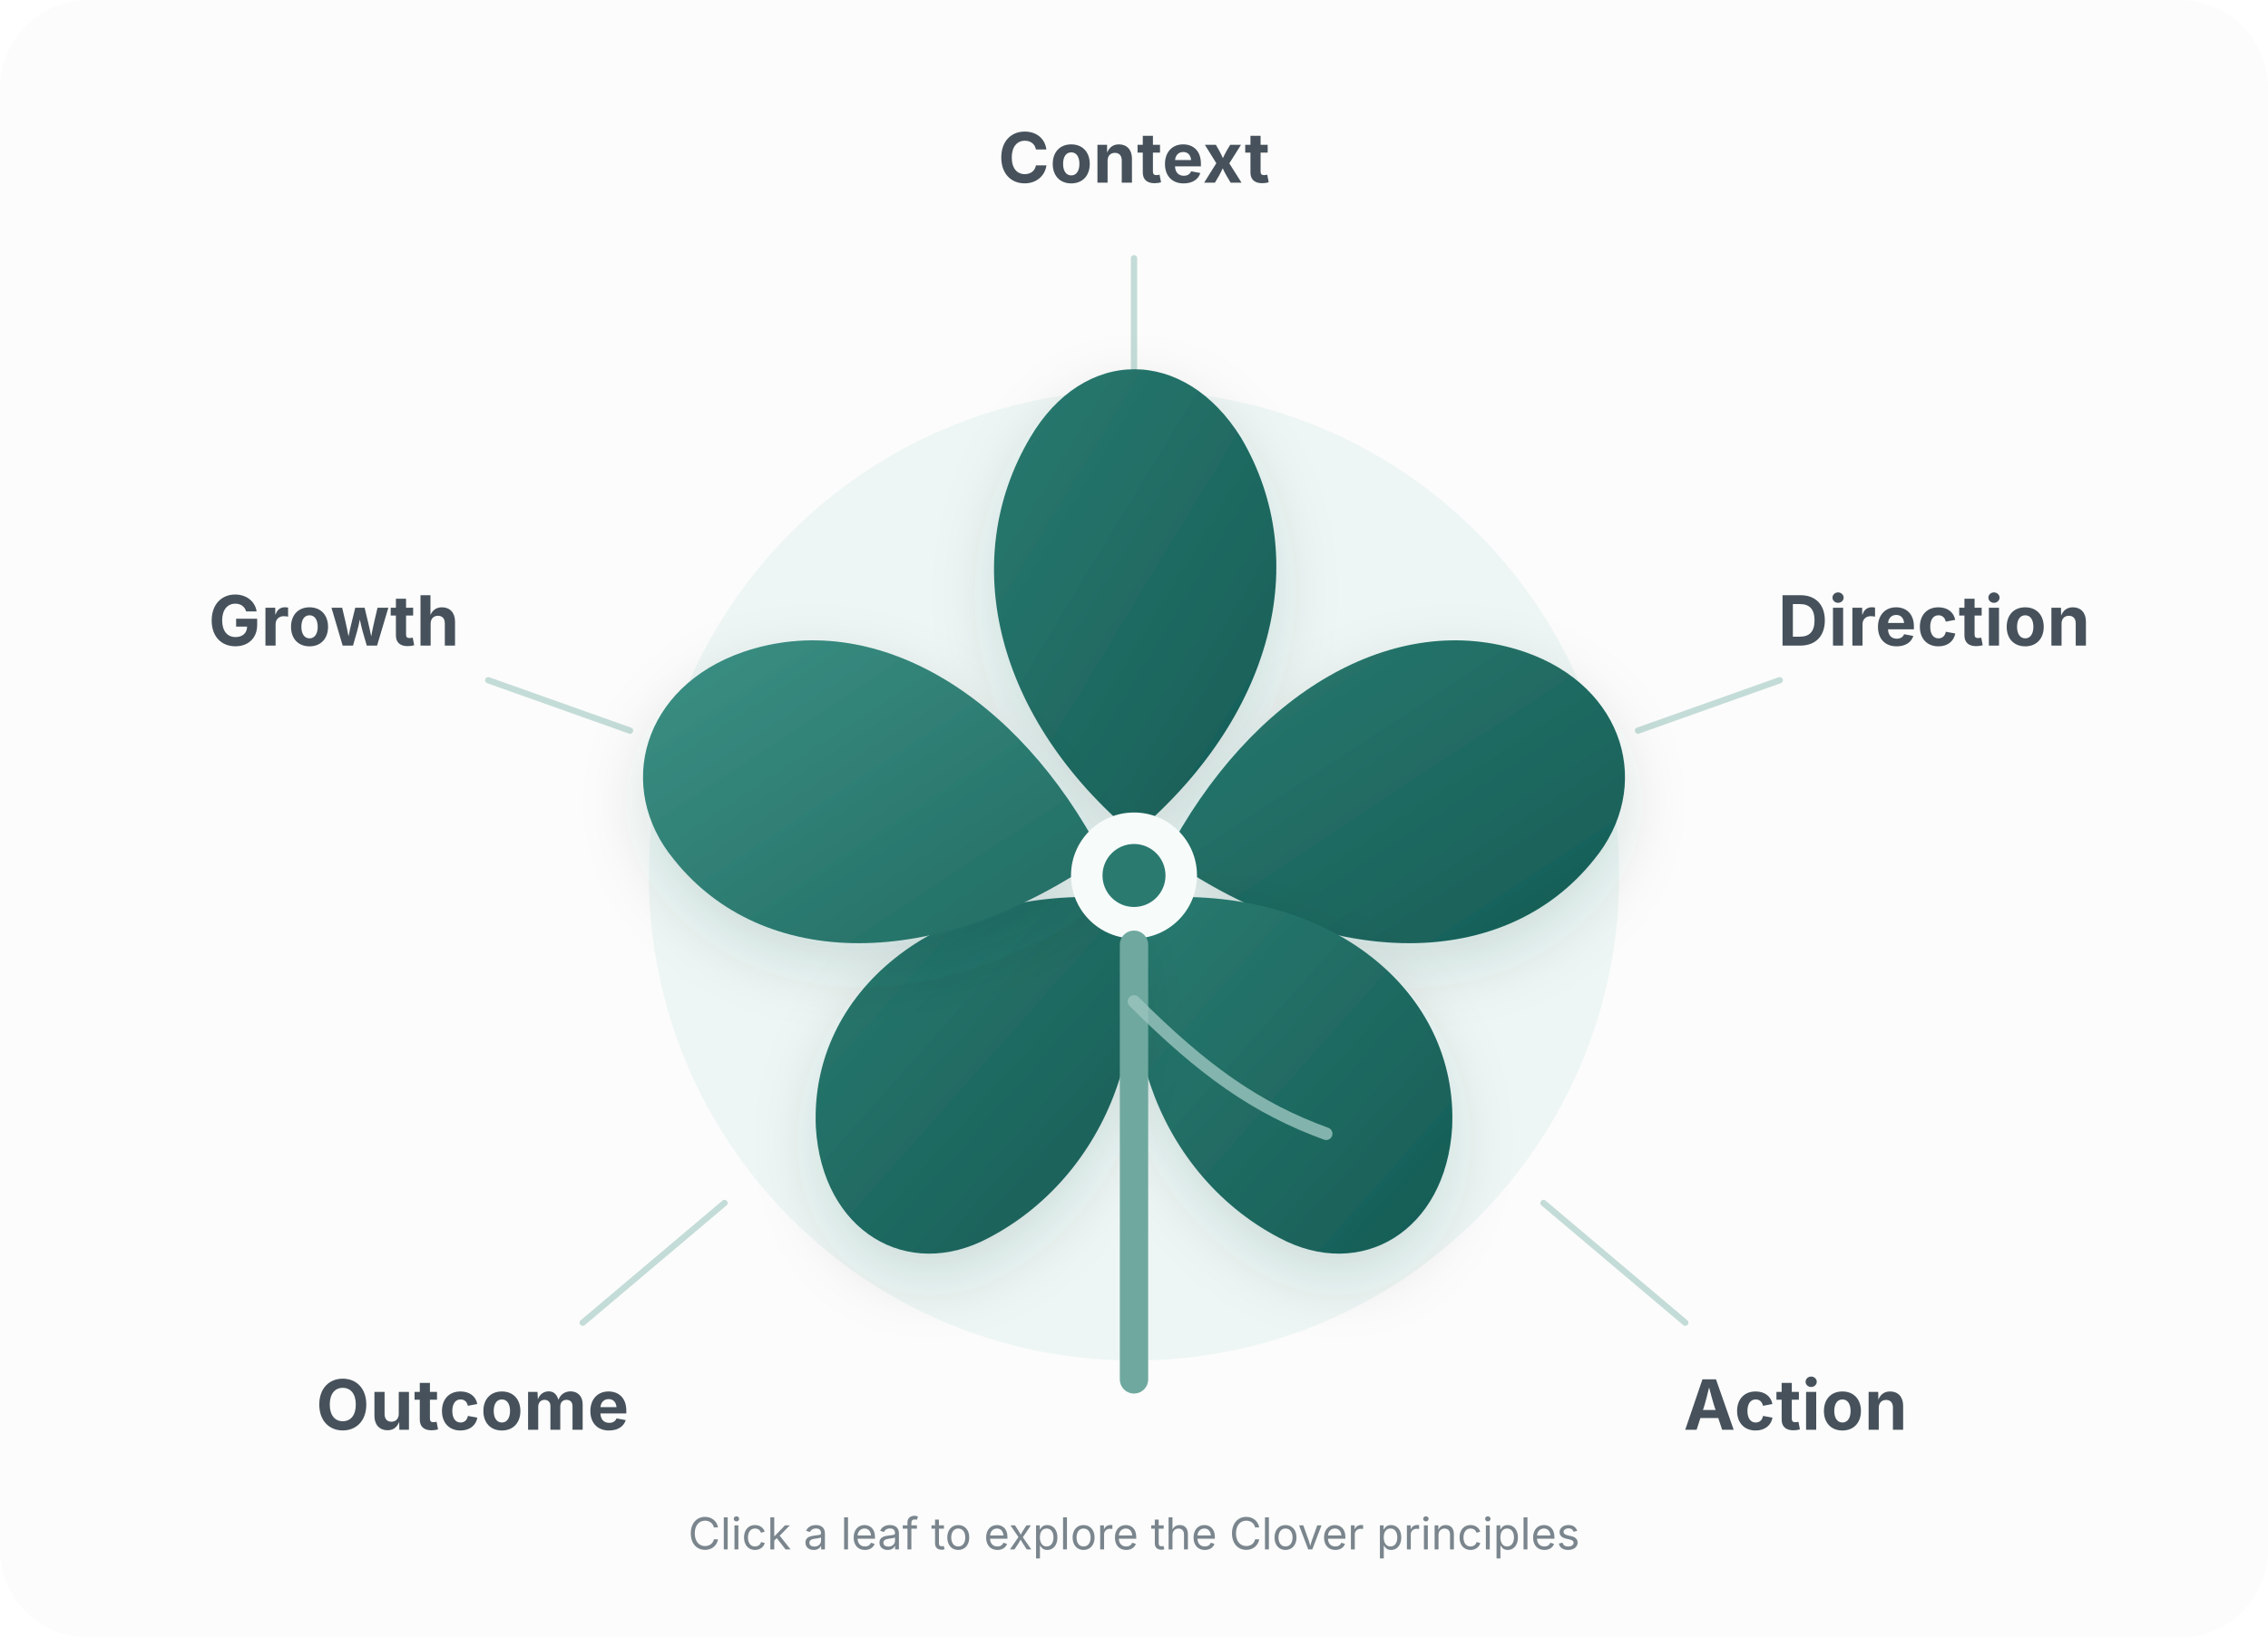
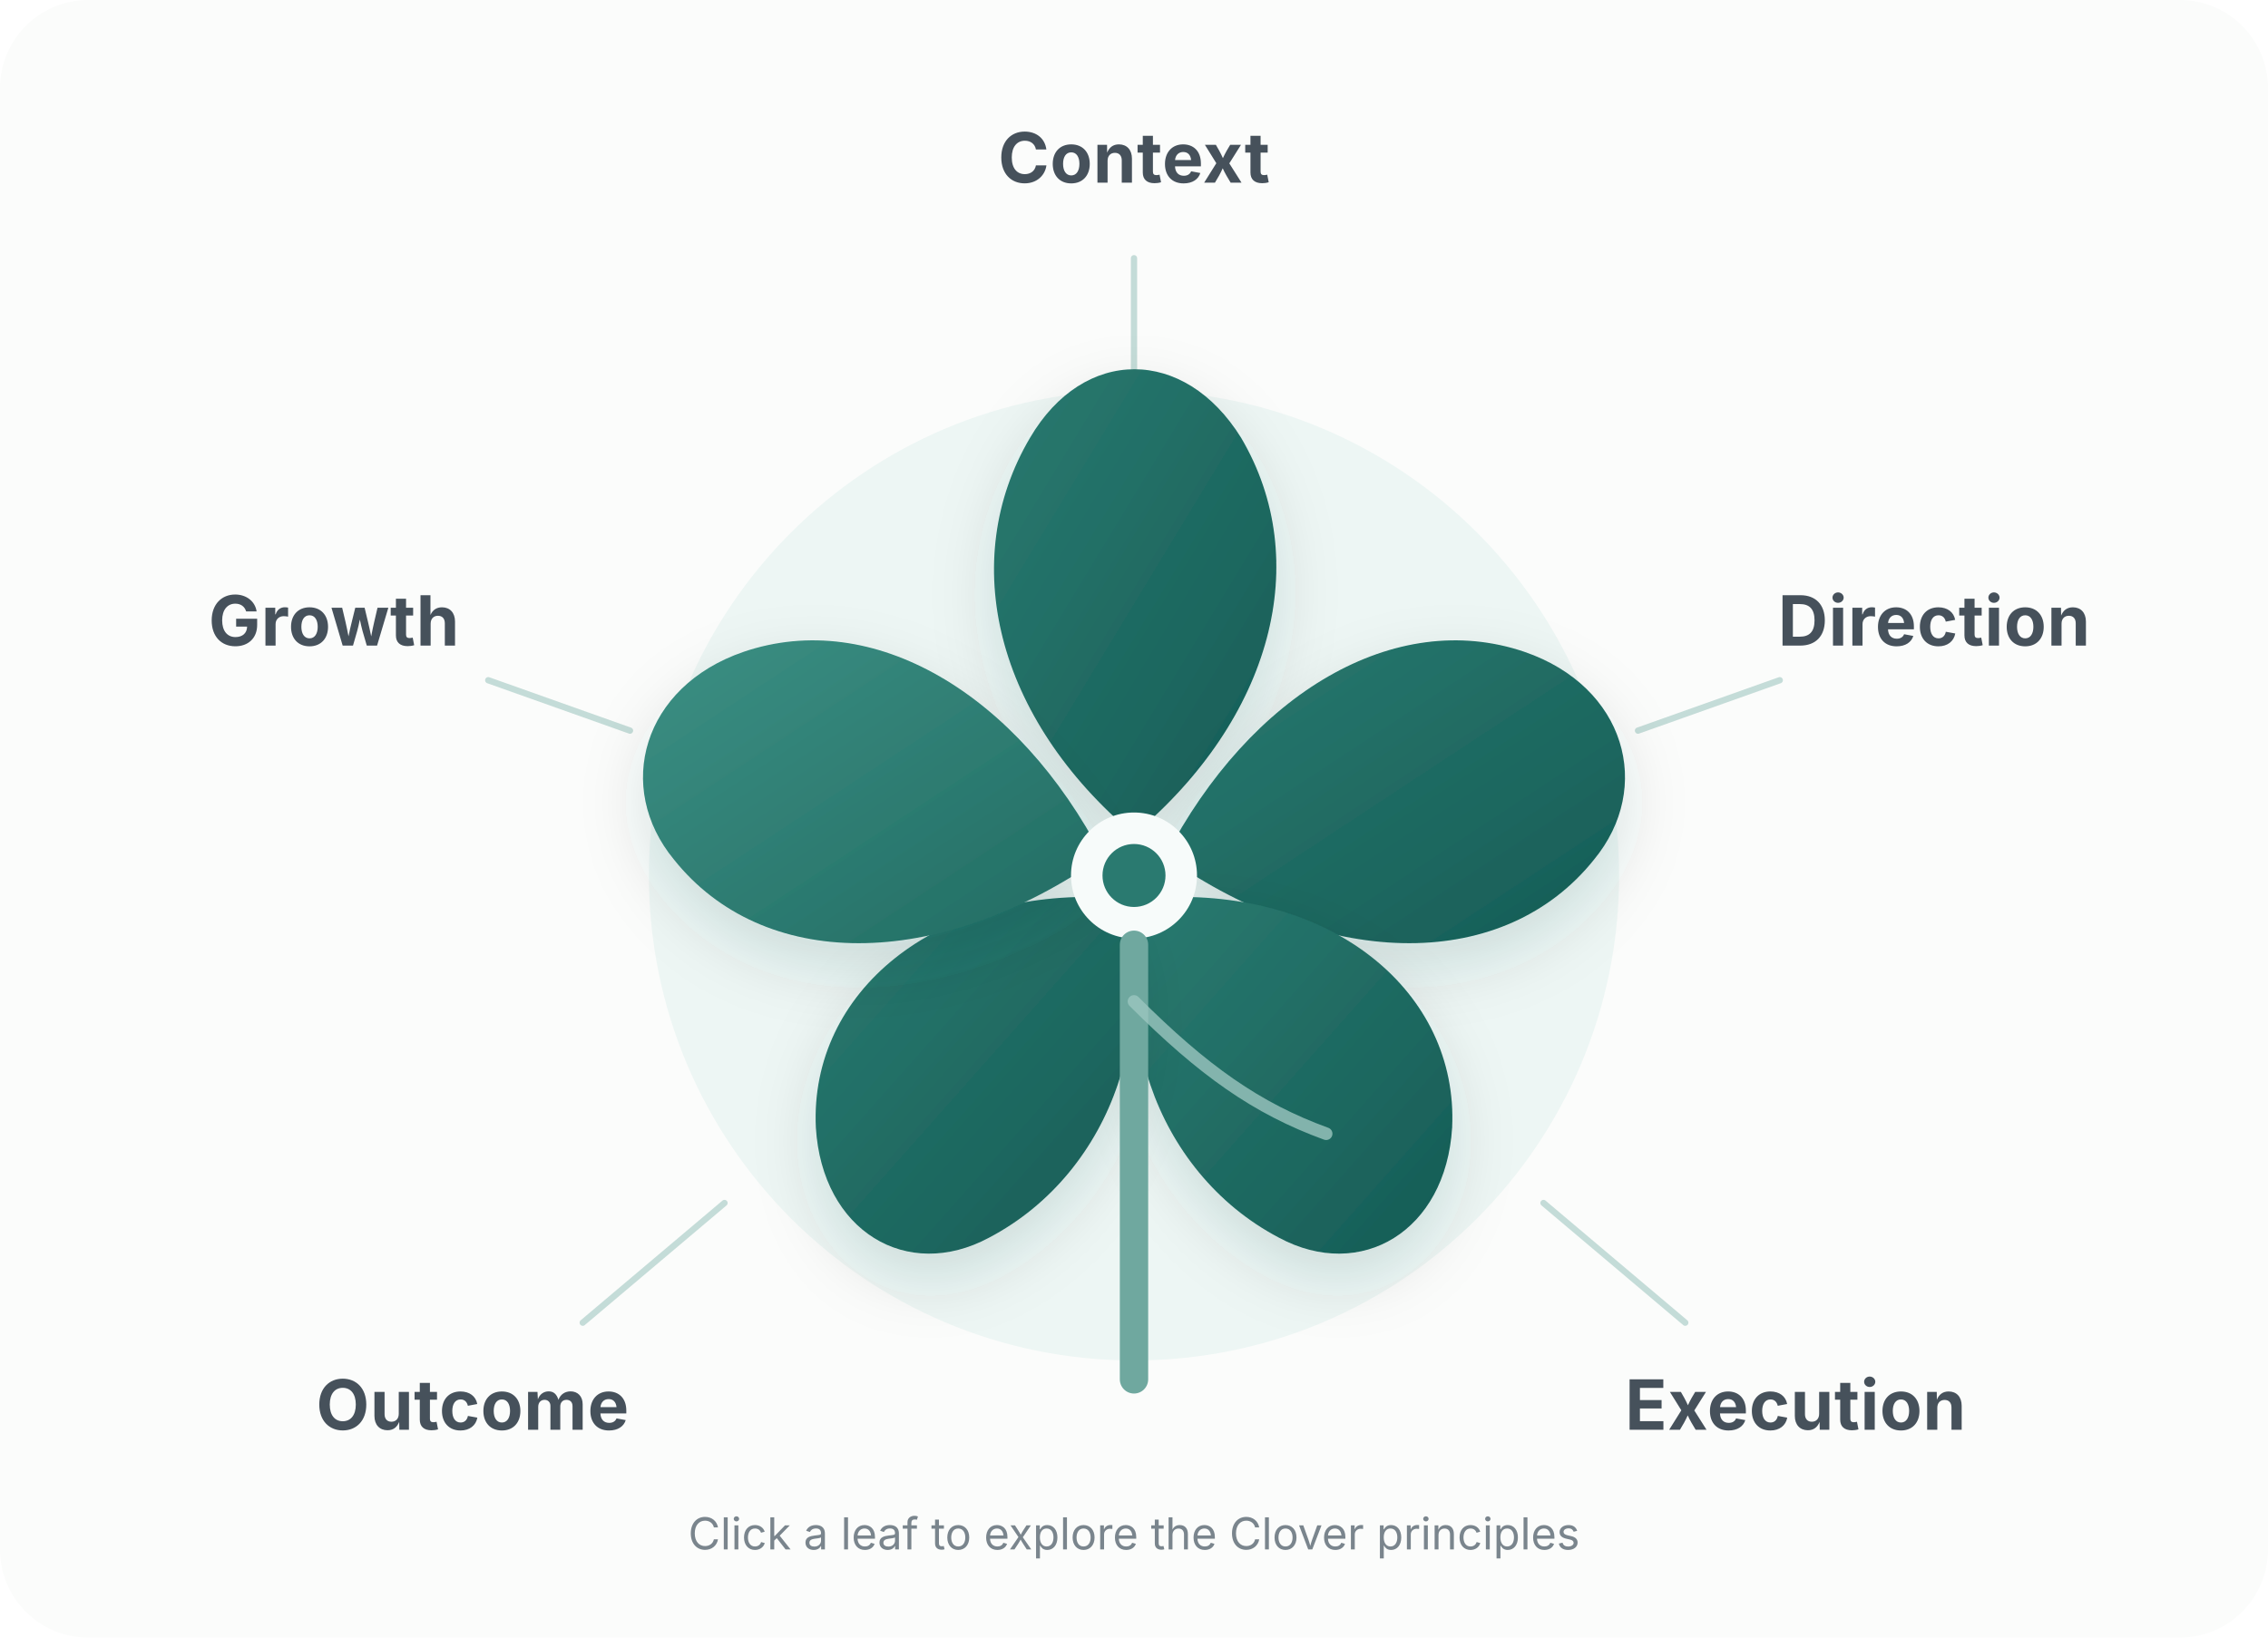
<svg xmlns="http://www.w3.org/2000/svg" viewBox="0 0 720 520" role="img" aria-labelledby="title desc">
  <defs>
    <linearGradient id="leafGradient" x1="0" y1="0" x2="1" y2="1">
      <stop offset="0%" stop-color="#2a7a70" />
      <stop offset="100%" stop-color="#155c55" />
    </linearGradient>
    <linearGradient id="growthGradient" x1="0" y1="0" x2="1" y2="1">
      <stop offset="0%" stop-color="#3c9084" />
      <stop offset="100%" stop-color="#216b62" />
    </linearGradient>
    <filter id="shadow" x="-30%" y="-30%" width="160%" height="160%">
      <feDropShadow dx="0" dy="8" stdDeviation="10" flood-color="#0f3f3a" flood-opacity=".14" />
    </filter>
    <style>
      .leaf { cursor:pointer; outline:none; }
      .leaf path { transition: transform .2s ease, filter .2s ease, opacity .2s ease; transform-box:fill-box; transform-origin:center; }
      .leaf:hover path, .leaf:focus path { transform:scale(1.055); filter:brightness(1.08); }
      .label { font-family:Inter,ui-sans-serif,system-ui,-apple-system,BlinkMacSystemFont,"Segoe UI",sans-serif; fill:#46515b; font-size:22px; font-weight:650; letter-spacing:.2px; }
      .sub { font-family:Inter,ui-sans-serif,system-ui,-apple-system,BlinkMacSystemFont,"Segoe UI",sans-serif; fill:#7a858d; font-size:14px; }
      .connector { fill:none; stroke:#b7d4cf; stroke-width:2; stroke-linecap:round; opacity:.8; }
    </style>
  </defs>
  <rect width="720" height="520" rx="28" fill="#fbfcfb" />
  <circle cx="360" cy="278" r="154" fill="#edf6f4" />
  <text class="label" x="360" y="58" text-anchor="middle">Context</text>
  <text class="label" x="614" y="205" text-anchor="middle">Direction</text>
-   <text class="label" x="570" y="454" text-anchor="middle">Action</text>
+   <text class="label" x="570" y="454" text-anchor="middle">Execution</text>
  <text class="label" x="150" y="454" text-anchor="middle">Outcome</text>
  <text class="label" x="106" y="205" text-anchor="middle">Growth</text>
  <path class="connector" d="M360 82 L360 120" />
  <path class="connector" d="M565 216 L520 232" />
  <path class="connector" d="M535 420 L490 382" />
  <path class="connector" d="M185 420 L230 382" />
  <path class="connector" d="M155 216 L200 232" />
  <a class="leaf" href="#context" aria-label="Go to Context">
    <path fill="url(#leafGradient)" filter="url(#shadow)" d="M360 265 C316 228 304 178 327 139 C344 110 376 110 394 139 C417 178 404 228 360 265 Z" />
  </a>
  <a class="leaf" href="#direction" aria-label="Go to Direction">
    <path fill="url(#leafGradient)" filter="url(#shadow)" d="M370 272 C397 220 443 193 484 207 C516 218 525 250 506 273 C478 308 423 309 370 272 Z" />
  </a>
-   <a class="leaf" href="#action" aria-label="Go to Action">
+   <a class="leaf" href="#execution" aria-label="Go to Execution">
    <path fill="url(#leafGradient)" filter="url(#shadow)" d="M368 285 C423 282 463 315 461 358 C459 391 432 407 406 393 C366 372 350 321 368 285 Z" />
  </a>
  <a class="leaf" href="#outcome" aria-label="Go to Outcome">
    <path fill="url(#leafGradient)" filter="url(#shadow)" d="M352 285 C370 321 354 372 314 393 C288 407 261 391 259 358 C257 315 297 282 352 285 Z" />
  </a>
  <a class="leaf" href="#growth" aria-label="Go to Growth">
    <path fill="url(#growthGradient)" filter="url(#shadow)" d="M350 272 C297 309 242 308 214 273 C195 250 204 218 236 207 C277 193 323 220 350 272 Z" />
  </a>
  <circle cx="360" cy="278" r="20" fill="#f7fbfa" />
  <circle cx="360" cy="278" r="10" fill="#2a7a70" />
  <path d="M360 300 C360 350 360 393 360 438" fill="none" stroke="#6fa89f" stroke-width="9" stroke-linecap="round" />
  <path d="M360 318 C382 340 399 352 421 360" fill="none" stroke="#9bc6bf" stroke-width="4" stroke-linecap="round" opacity=".8" />
  <text class="sub" x="360" y="492" text-anchor="middle">Click a leaf to explore the Clover principles</text>
</svg>
